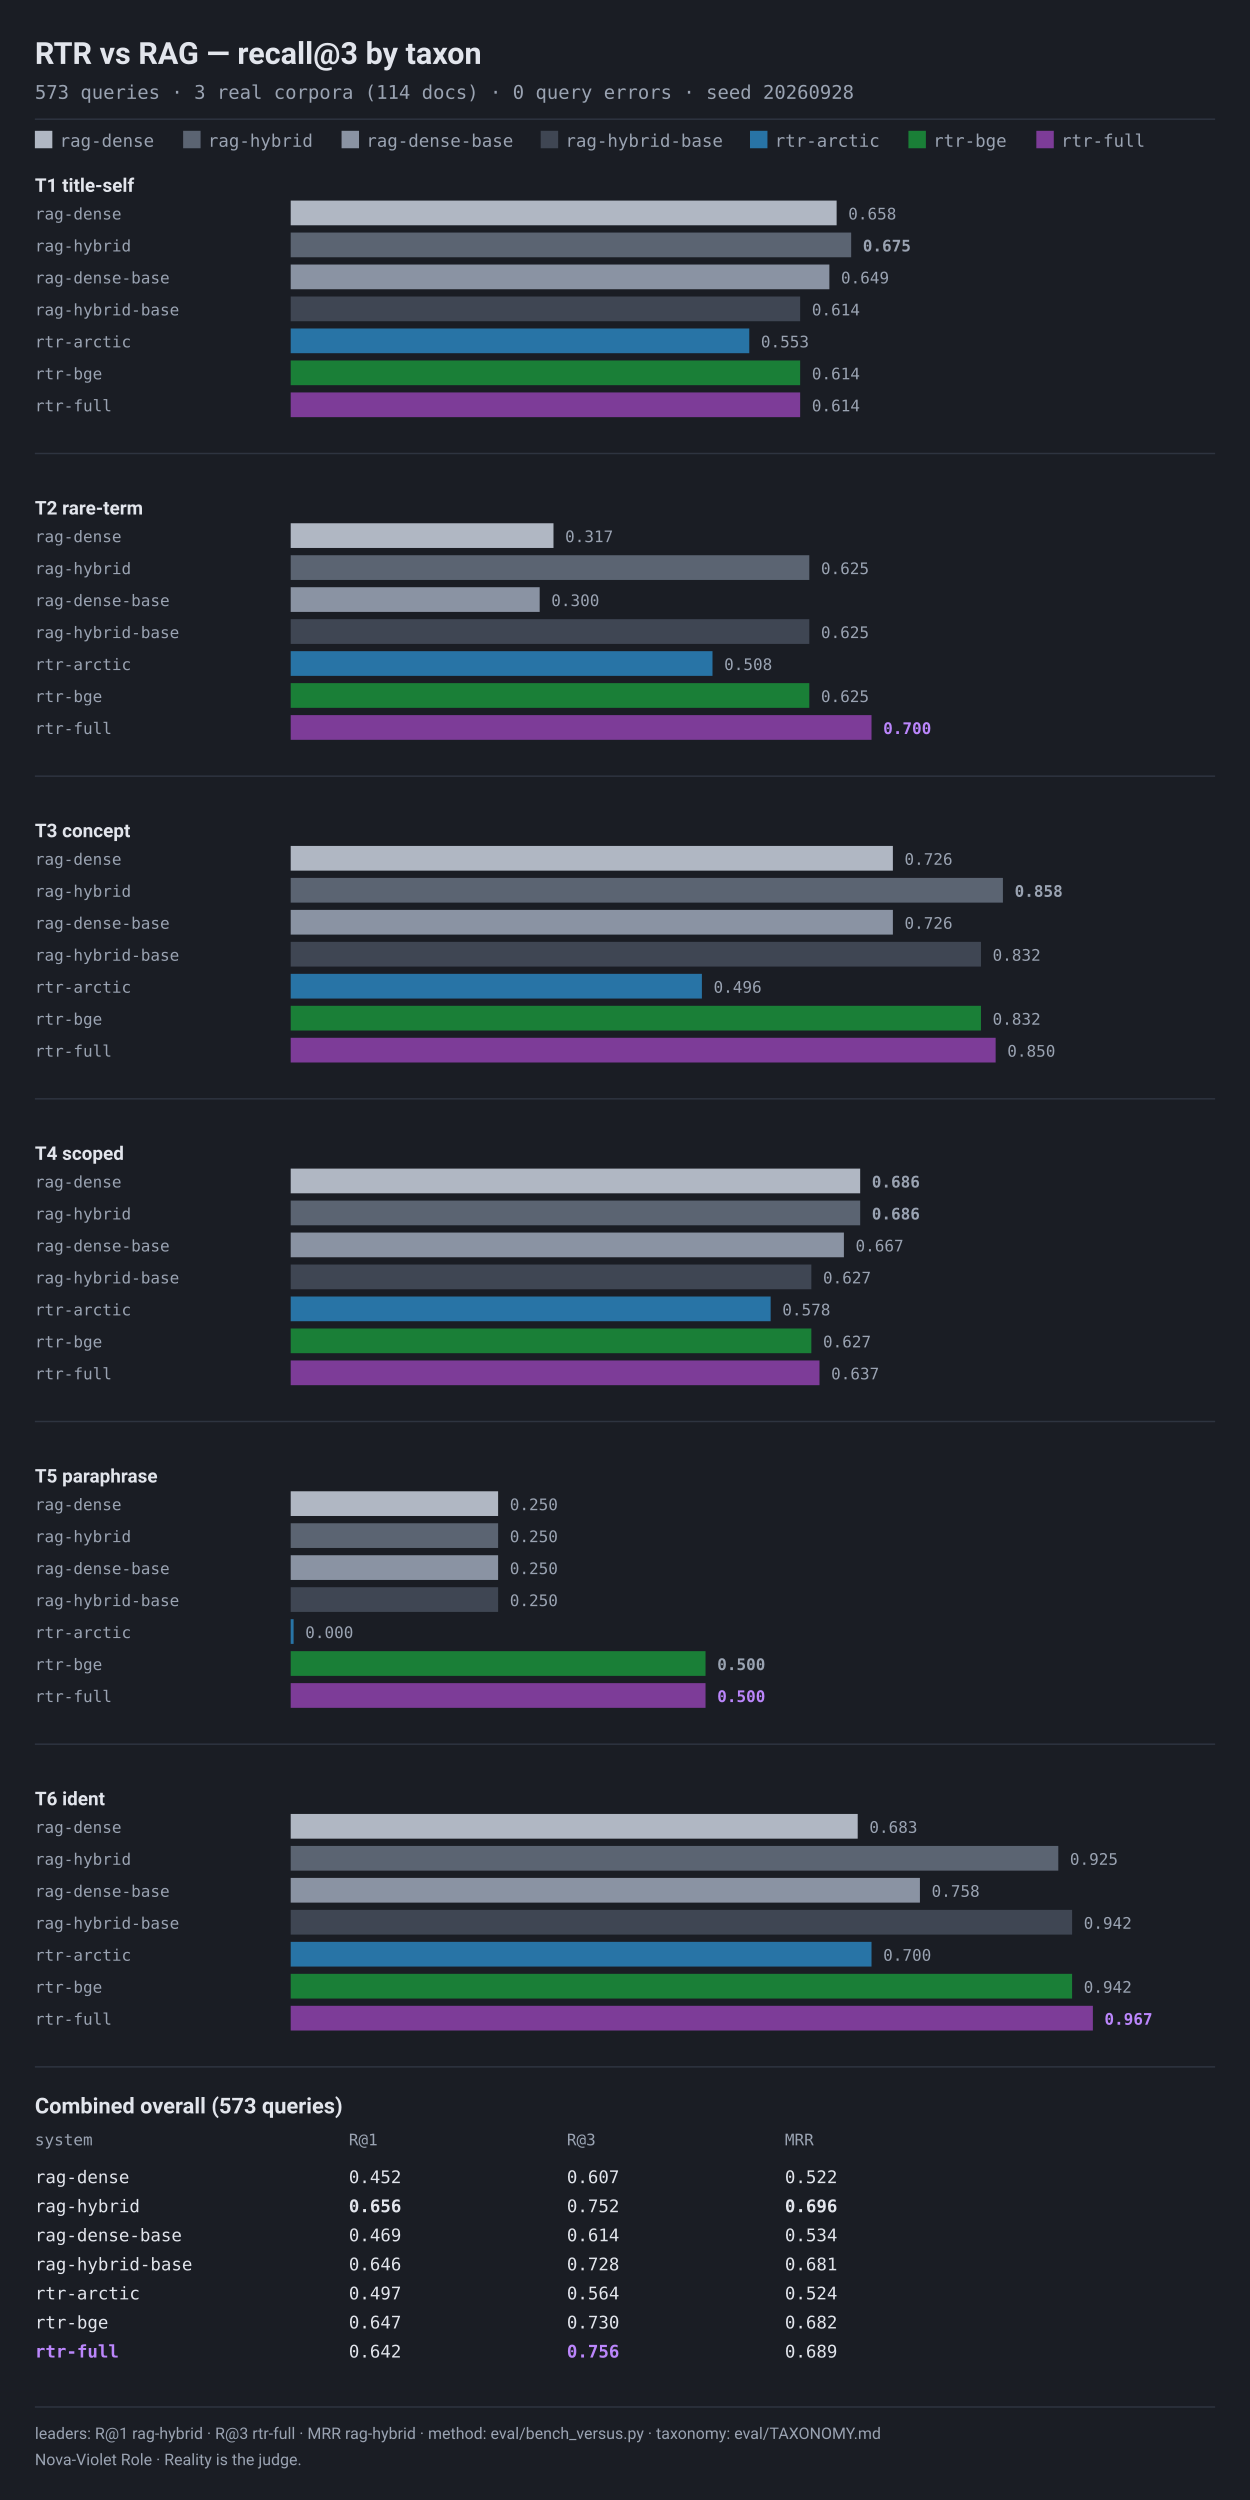
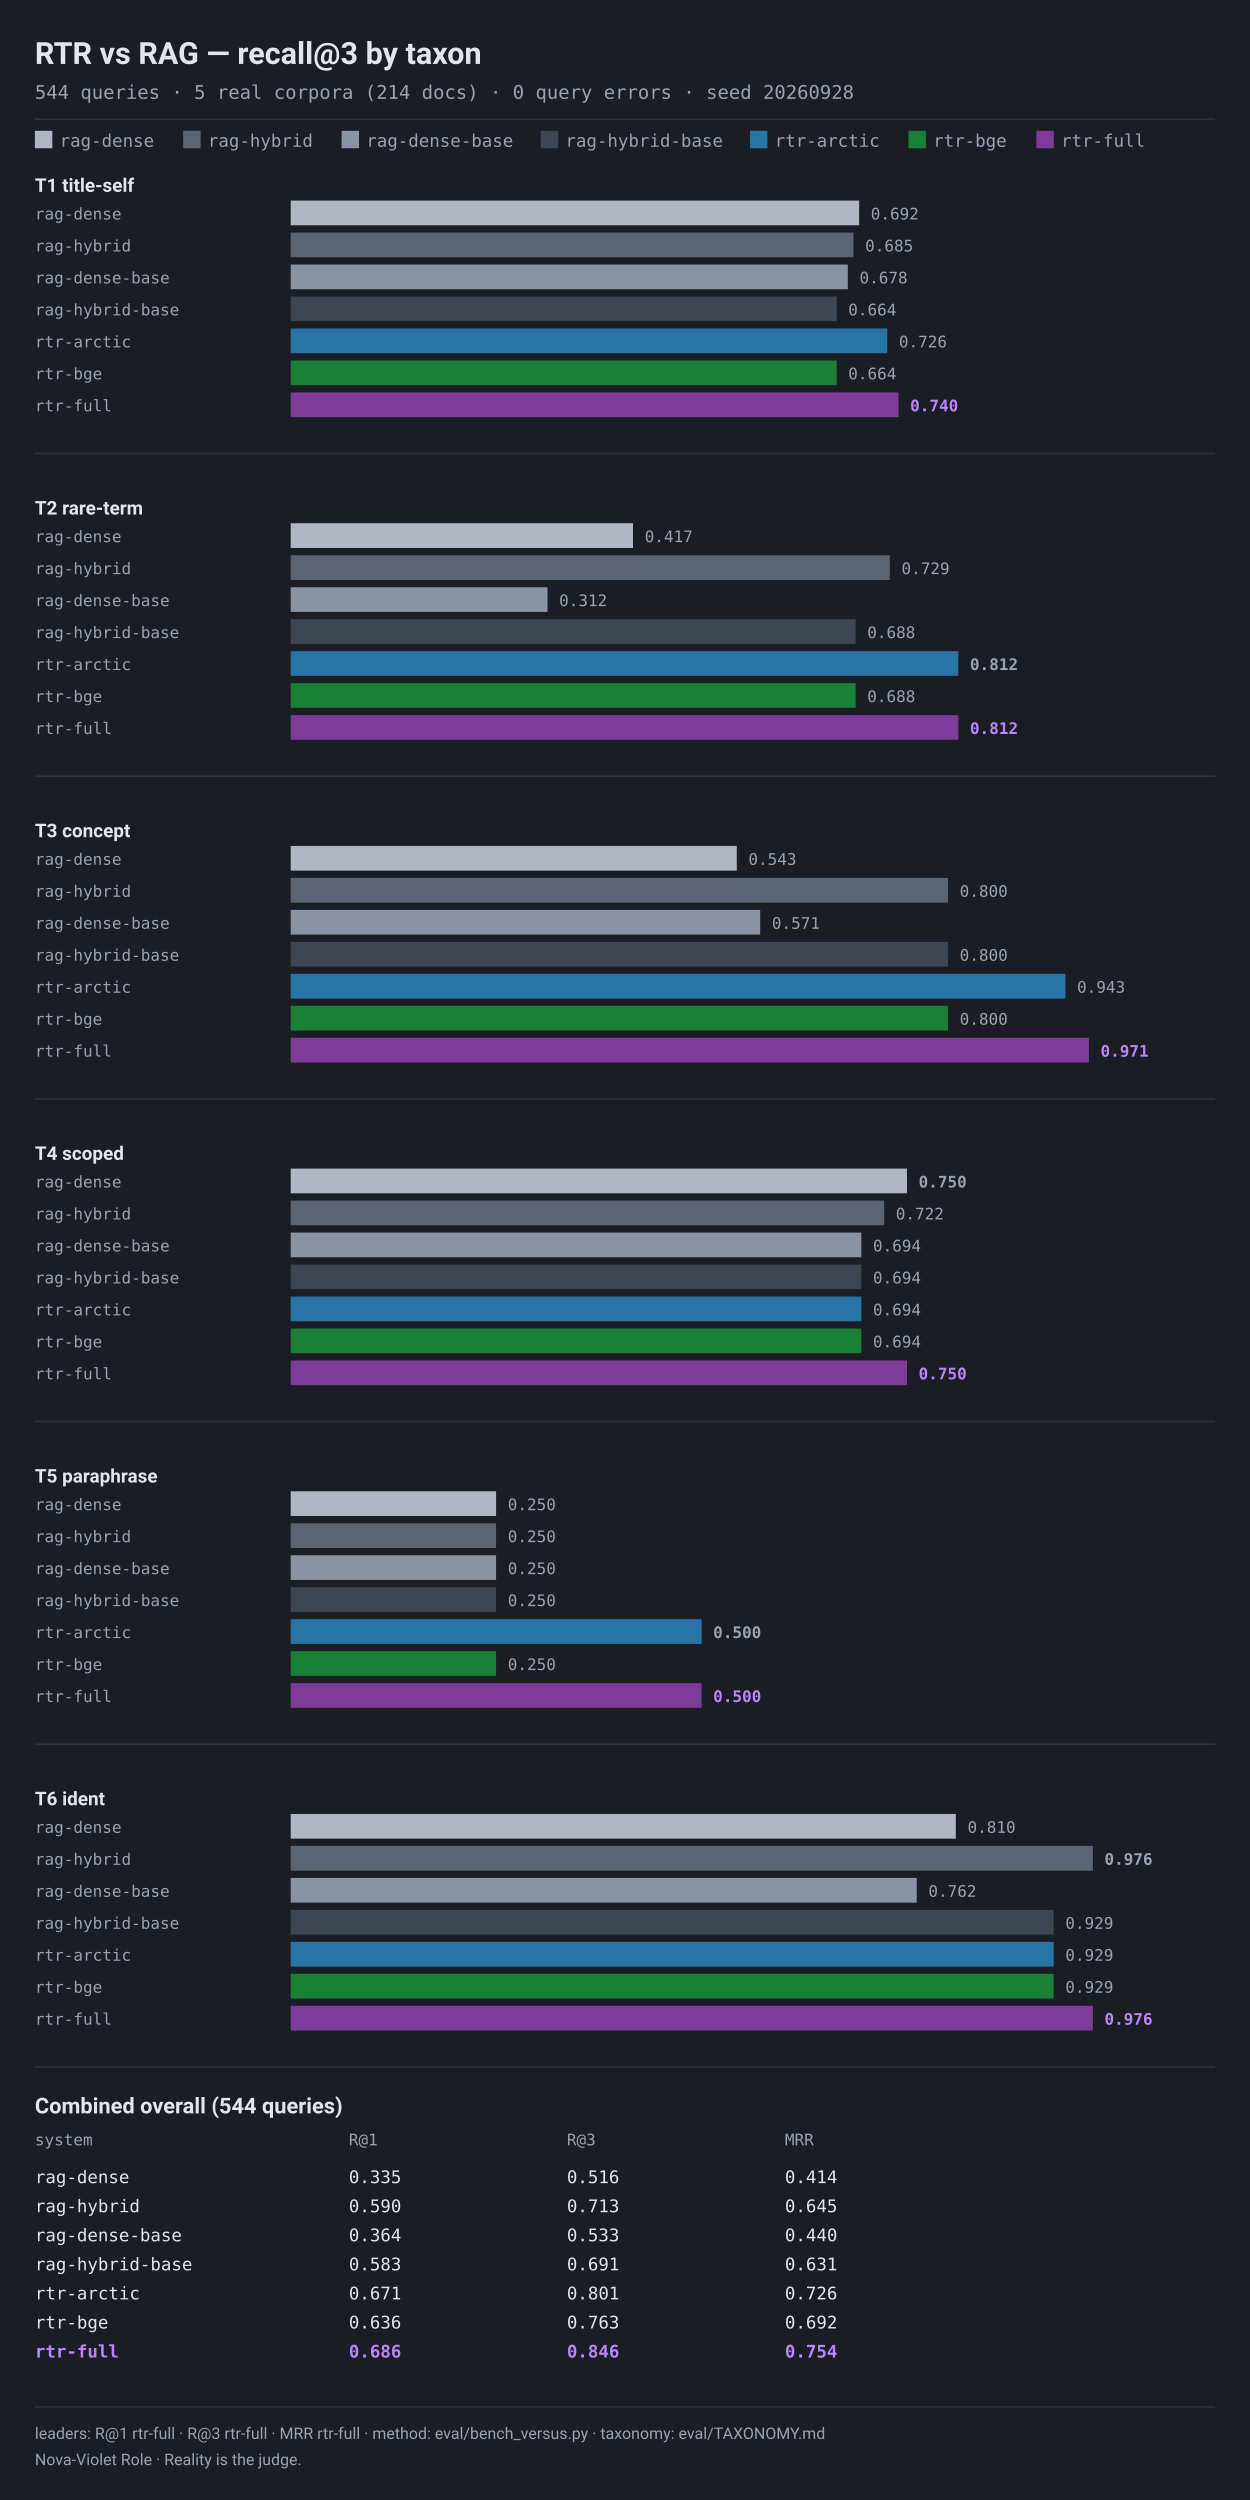
<svg xmlns="http://www.w3.org/2000/svg" width="860" height="1720" viewBox="0 0 860 1720" font-family="-apple-system,BlinkMacSystemFont,Segoe UI,Roboto,Helvetica,Arial,sans-serif">
  <rect width="860" height="1720" fill="#1a1d24" />
  <text x="24" y="44" font-family="-apple-system,BlinkMacSystemFont,Segoe UI,Roboto,Helvetica,Arial,sans-serif" font-size="21" fill="#e2e5ec" text-anchor="start" font-weight="bold">RTR vs RAG — recall@3 by taxon</text>
-   <text x="24" y="68" font-family="ui-monospace,SFMono-Regular,Menlo,Consolas,monospace" font-size="13" fill="#9aa3b2" text-anchor="start">573 queries · 3 real corpora (114 docs) · 0 query errors · seed 20260928</text>
+   <text x="24" y="68" font-family="ui-monospace,SFMono-Regular,Menlo,Consolas,monospace" font-size="13" fill="#9aa3b2" text-anchor="start">544 queries · 5 real corpora (214 docs) · 0 query errors · seed 20260928</text>
  <line x1="24" y1="82" x2="836" y2="82" stroke="#2e3440" />
  <rect x="24" y="90" width="12" height="12" fill="#b0b7c3" />
  <text x="41" y="101" font-family="ui-monospace,SFMono-Regular,Menlo,Consolas,monospace" font-size="12" fill="#9aa3b2" text-anchor="start">rag-dense</text>
  <rect x="126" y="90" width="12" height="12" fill="#5b6472" />
  <text x="143" y="101" font-family="ui-monospace,SFMono-Regular,Menlo,Consolas,monospace" font-size="12" fill="#9aa3b2" text-anchor="start">rag-hybrid</text>
  <rect x="235" y="90" width="12" height="12" fill="#8a93a3" />
  <text x="252" y="101" font-family="ui-monospace,SFMono-Regular,Menlo,Consolas,monospace" font-size="12" fill="#9aa3b2" text-anchor="start">rag-dense-base</text>
  <rect x="372" y="90" width="12" height="12" fill="#3f4653" />
  <text x="389" y="101" font-family="ui-monospace,SFMono-Regular,Menlo,Consolas,monospace" font-size="12" fill="#9aa3b2" text-anchor="start">rag-hybrid-base</text>
  <rect x="516" y="90" width="12" height="12" fill="#2874a6" />
  <text x="533" y="101" font-family="ui-monospace,SFMono-Regular,Menlo,Consolas,monospace" font-size="12" fill="#9aa3b2" text-anchor="start">rtr-arctic</text>
  <rect x="625" y="90" width="12" height="12" fill="#1a7f37" />
  <text x="642" y="101" font-family="ui-monospace,SFMono-Regular,Menlo,Consolas,monospace" font-size="12" fill="#9aa3b2" text-anchor="start">rtr-bge</text>
  <rect x="713" y="90" width="12" height="12" fill="#7d3c98" />
  <text x="730" y="101" font-family="ui-monospace,SFMono-Regular,Menlo,Consolas,monospace" font-size="12" fill="#9aa3b2" text-anchor="start">rtr-full</text>
  <text x="24" y="132" font-family="-apple-system,BlinkMacSystemFont,Segoe UI,Roboto,Helvetica,Arial,sans-serif" font-size="13" fill="#e2e5ec" text-anchor="start" font-weight="bold">T1 title-self</text>
-   <rect x="200" y="138" width="375.6" height="17" fill="#b0b7c3" />
+   <rect x="200" y="138" width="391.1" height="17" fill="#b0b7c3" />
  <text x="24" y="151" font-family="ui-monospace,SFMono-Regular,Menlo,Consolas,monospace" font-size="11" fill="#9aa3b2" text-anchor="start">rag-dense</text>
-   <text x="583.58" y="151" font-family="ui-monospace,SFMono-Regular,Menlo,Consolas,monospace" font-size="11" fill="#9aa3b2" text-anchor="start">0.658</text>
-   <rect x="200" y="160" width="385.6" height="17" fill="#5b6472" />
+   <text x="599.072" y="151" font-family="ui-monospace,SFMono-Regular,Menlo,Consolas,monospace" font-size="11" fill="#9aa3b2" text-anchor="start">0.692</text>
+   <rect x="200" y="160" width="387.2" height="17" fill="#5b6472" />
  <text x="24" y="173" font-family="ui-monospace,SFMono-Regular,Menlo,Consolas,monospace" font-size="11" fill="#9aa3b2" text-anchor="start">rag-hybrid</text>
-   <text x="593.595" y="173" font-family="ui-monospace,SFMono-Regular,Menlo,Consolas,monospace" font-size="11" fill="#9aa3b2" text-anchor="start" font-weight="bold">0.675</text>
-   <rect x="200" y="182" width="370.6" height="17" fill="#8a93a3" />
+   <text x="595.2" y="173" font-family="ui-monospace,SFMono-Regular,Menlo,Consolas,monospace" font-size="11" fill="#9aa3b2" text-anchor="start">0.685</text>
+   <rect x="200" y="182" width="383.3" height="17" fill="#8a93a3" />
  <text x="24" y="195" font-family="ui-monospace,SFMono-Regular,Menlo,Consolas,monospace" font-size="11" fill="#9aa3b2" text-anchor="start">rag-dense-base</text>
-   <text x="578.572" y="195" font-family="ui-monospace,SFMono-Regular,Menlo,Consolas,monospace" font-size="11" fill="#9aa3b2" text-anchor="start">0.649</text>
-   <rect x="200" y="204" width="350.5" height="17" fill="#3f4653" />
+   <text x="591.328" y="195" font-family="ui-monospace,SFMono-Regular,Menlo,Consolas,monospace" font-size="11" fill="#9aa3b2" text-anchor="start">0.678</text>
+   <rect x="200" y="204" width="375.6" height="17" fill="#3f4653" />
  <text x="24" y="217" font-family="ui-monospace,SFMono-Regular,Menlo,Consolas,monospace" font-size="11" fill="#9aa3b2" text-anchor="start">rag-hybrid-base</text>
-   <text x="558.541" y="217" font-family="ui-monospace,SFMono-Regular,Menlo,Consolas,monospace" font-size="11" fill="#9aa3b2" text-anchor="start">0.614</text>
-   <rect x="200" y="226" width="315.5" height="17" fill="#2874a6" />
+   <text x="583.584" y="217" font-family="ui-monospace,SFMono-Regular,Menlo,Consolas,monospace" font-size="11" fill="#9aa3b2" text-anchor="start">0.664</text>
+   <rect x="200" y="226" width="410.4" height="17" fill="#2874a6" />
  <text x="24" y="239" font-family="ui-monospace,SFMono-Regular,Menlo,Consolas,monospace" font-size="11" fill="#9aa3b2" text-anchor="start">rtr-arctic</text>
-   <text x="523.487" y="239" font-family="ui-monospace,SFMono-Regular,Menlo,Consolas,monospace" font-size="11" fill="#9aa3b2" text-anchor="start">0.553</text>
-   <rect x="200" y="248" width="350.5" height="17" fill="#1a7f37" />
+   <text x="618.432" y="239" font-family="ui-monospace,SFMono-Regular,Menlo,Consolas,monospace" font-size="11" fill="#9aa3b2" text-anchor="start">0.726</text>
+   <rect x="200" y="248" width="375.6" height="17" fill="#1a7f37" />
  <text x="24" y="261" font-family="ui-monospace,SFMono-Regular,Menlo,Consolas,monospace" font-size="11" fill="#9aa3b2" text-anchor="start">rtr-bge</text>
-   <text x="558.541" y="261" font-family="ui-monospace,SFMono-Regular,Menlo,Consolas,monospace" font-size="11" fill="#9aa3b2" text-anchor="start">0.614</text>
-   <rect x="200" y="270" width="350.5" height="17" fill="#7d3c98" />
+   <text x="583.584" y="261" font-family="ui-monospace,SFMono-Regular,Menlo,Consolas,monospace" font-size="11" fill="#9aa3b2" text-anchor="start">0.664</text>
+   <rect x="200" y="270" width="418.2" height="17" fill="#7d3c98" />
  <text x="24" y="283" font-family="ui-monospace,SFMono-Regular,Menlo,Consolas,monospace" font-size="11" fill="#9aa3b2" text-anchor="start">rtr-full</text>
-   <text x="558.541" y="283" font-family="ui-monospace,SFMono-Regular,Menlo,Consolas,monospace" font-size="11" fill="#9aa3b2" text-anchor="start">0.614</text>
+   <text x="626.176" y="283" font-family="ui-monospace,SFMono-Regular,Menlo,Consolas,monospace" font-size="11" fill="#bb86fc" text-anchor="start" font-weight="bold">0.740</text>
  <line x1="24" y1="312" x2="836" y2="312" stroke="#2e3440" />
  <text x="24" y="354" font-family="-apple-system,BlinkMacSystemFont,Segoe UI,Roboto,Helvetica,Arial,sans-serif" font-size="13" fill="#e2e5ec" text-anchor="start" font-weight="bold">T2 rare-term</text>
-   <rect x="200" y="360" width="180.8" height="17" fill="#b0b7c3" />
+   <rect x="200" y="360" width="235.5" height="17" fill="#b0b7c3" />
  <text x="24" y="373" font-family="ui-monospace,SFMono-Regular,Menlo,Consolas,monospace" font-size="11" fill="#9aa3b2" text-anchor="start">rag-dense</text>
-   <text x="388.779" y="373" font-family="ui-monospace,SFMono-Regular,Menlo,Consolas,monospace" font-size="11" fill="#9aa3b2" text-anchor="start">0.317</text>
-   <rect x="200" y="382" width="356.8" height="17" fill="#5b6472" />
+   <text x="443.547" y="373" font-family="ui-monospace,SFMono-Regular,Menlo,Consolas,monospace" font-size="11" fill="#9aa3b2" text-anchor="start">0.417</text>
+   <rect x="200" y="382" width="412.2" height="17" fill="#5b6472" />
  <text x="24" y="395" font-family="ui-monospace,SFMono-Regular,Menlo,Consolas,monospace" font-size="11" fill="#9aa3b2" text-anchor="start">rag-hybrid</text>
-   <text x="564.801" y="395" font-family="ui-monospace,SFMono-Regular,Menlo,Consolas,monospace" font-size="11" fill="#9aa3b2" text-anchor="start">0.625</text>
-   <rect x="200" y="404" width="171.3" height="17" fill="#8a93a3" />
+   <text x="620.206" y="395" font-family="ui-monospace,SFMono-Regular,Menlo,Consolas,monospace" font-size="11" fill="#9aa3b2" text-anchor="start">0.729</text>
+   <rect x="200" y="404" width="176.7" height="17" fill="#8a93a3" />
  <text x="24" y="417" font-family="ui-monospace,SFMono-Regular,Menlo,Consolas,monospace" font-size="11" fill="#9aa3b2" text-anchor="start">rag-dense-base</text>
-   <text x="379.264" y="417" font-family="ui-monospace,SFMono-Regular,Menlo,Consolas,monospace" font-size="11" fill="#9aa3b2" text-anchor="start">0.300</text>
-   <rect x="200" y="426" width="356.8" height="17" fill="#3f4653" />
+   <text x="384.66" y="417" font-family="ui-monospace,SFMono-Regular,Menlo,Consolas,monospace" font-size="11" fill="#9aa3b2" text-anchor="start">0.312</text>
+   <rect x="200" y="426" width="388.7" height="17" fill="#3f4653" />
  <text x="24" y="439" font-family="ui-monospace,SFMono-Regular,Menlo,Consolas,monospace" font-size="11" fill="#9aa3b2" text-anchor="start">rag-hybrid-base</text>
-   <text x="564.801" y="439" font-family="ui-monospace,SFMono-Regular,Menlo,Consolas,monospace" font-size="11" fill="#9aa3b2" text-anchor="start">0.625</text>
-   <rect x="200" y="448" width="290.2" height="17" fill="#2874a6" />
+   <text x="596.652" y="439" font-family="ui-monospace,SFMono-Regular,Menlo,Consolas,monospace" font-size="11" fill="#9aa3b2" text-anchor="start">0.688</text>
+   <rect x="200" y="448" width="459.3" height="17" fill="#2874a6" />
  <text x="24" y="461" font-family="ui-monospace,SFMono-Regular,Menlo,Consolas,monospace" font-size="11" fill="#9aa3b2" text-anchor="start">rtr-arctic</text>
-   <text x="498.198" y="461" font-family="ui-monospace,SFMono-Regular,Menlo,Consolas,monospace" font-size="11" fill="#9aa3b2" text-anchor="start">0.508</text>
-   <rect x="200" y="470" width="356.8" height="17" fill="#1a7f37" />
+   <text x="667.316" y="461" font-family="ui-monospace,SFMono-Regular,Menlo,Consolas,monospace" font-size="11" fill="#9aa3b2" text-anchor="start" font-weight="bold">0.812</text>
+   <rect x="200" y="470" width="388.7" height="17" fill="#1a7f37" />
  <text x="24" y="483" font-family="ui-monospace,SFMono-Regular,Menlo,Consolas,monospace" font-size="11" fill="#9aa3b2" text-anchor="start">rtr-bge</text>
-   <text x="564.801" y="483" font-family="ui-monospace,SFMono-Regular,Menlo,Consolas,monospace" font-size="11" fill="#9aa3b2" text-anchor="start">0.625</text>
-   <rect x="200" y="492" width="399.6" height="17" fill="#7d3c98" />
+   <text x="596.652" y="483" font-family="ui-monospace,SFMono-Regular,Menlo,Consolas,monospace" font-size="11" fill="#9aa3b2" text-anchor="start">0.688</text>
+   <rect x="200" y="492" width="459.3" height="17" fill="#7d3c98" />
  <text x="24" y="505" font-family="ui-monospace,SFMono-Regular,Menlo,Consolas,monospace" font-size="11" fill="#9aa3b2" text-anchor="start">rtr-full</text>
-   <text x="607.617" y="505" font-family="ui-monospace,SFMono-Regular,Menlo,Consolas,monospace" font-size="11" fill="#bb86fc" text-anchor="start" font-weight="bold">0.700</text>
+   <text x="667.316" y="505" font-family="ui-monospace,SFMono-Regular,Menlo,Consolas,monospace" font-size="11" fill="#bb86fc" text-anchor="start" font-weight="bold">0.812</text>
  <line x1="24" y1="534" x2="836" y2="534" stroke="#2e3440" />
  <text x="24" y="576" font-family="-apple-system,BlinkMacSystemFont,Segoe UI,Roboto,Helvetica,Arial,sans-serif" font-size="13" fill="#e2e5ec" text-anchor="start" font-weight="bold">T3 concept</text>
-   <rect x="200" y="582" width="414.3" height="17" fill="#b0b7c3" />
+   <rect x="200" y="582" width="306.9" height="17" fill="#b0b7c3" />
  <text x="24" y="595" font-family="ui-monospace,SFMono-Regular,Menlo,Consolas,monospace" font-size="11" fill="#9aa3b2" text-anchor="start">rag-dense</text>
-   <text x="622.268" y="595" font-family="ui-monospace,SFMono-Regular,Menlo,Consolas,monospace" font-size="11" fill="#9aa3b2" text-anchor="start">0.726</text>
-   <rect x="200" y="604" width="490.0" height="17" fill="#5b6472" />
+   <text x="514.883" y="595" font-family="ui-monospace,SFMono-Regular,Menlo,Consolas,monospace" font-size="11" fill="#9aa3b2" text-anchor="start">0.543</text>
+   <rect x="200" y="604" width="452.2" height="17" fill="#5b6472" />
  <text x="24" y="617" font-family="ui-monospace,SFMono-Regular,Menlo,Consolas,monospace" font-size="11" fill="#9aa3b2" text-anchor="start">rag-hybrid</text>
-   <text x="698.048" y="617" font-family="ui-monospace,SFMono-Regular,Menlo,Consolas,monospace" font-size="11" fill="#9aa3b2" text-anchor="start" font-weight="bold">0.858</text>
-   <rect x="200" y="626" width="414.3" height="17" fill="#8a93a3" />
+   <text x="660.249" y="617" font-family="ui-monospace,SFMono-Regular,Menlo,Consolas,monospace" font-size="11" fill="#9aa3b2" text-anchor="start">0.800</text>
+   <rect x="200" y="626" width="323.0" height="17" fill="#8a93a3" />
  <text x="24" y="639" font-family="ui-monospace,SFMono-Regular,Menlo,Consolas,monospace" font-size="11" fill="#9aa3b2" text-anchor="start">rag-dense-base</text>
-   <text x="622.268" y="639" font-family="ui-monospace,SFMono-Regular,Menlo,Consolas,monospace" font-size="11" fill="#9aa3b2" text-anchor="start">0.726</text>
-   <rect x="200" y="648" width="474.9" height="17" fill="#3f4653" />
+   <text x="531.035" y="639" font-family="ui-monospace,SFMono-Regular,Menlo,Consolas,monospace" font-size="11" fill="#9aa3b2" text-anchor="start">0.571</text>
+   <rect x="200" y="648" width="452.2" height="17" fill="#3f4653" />
  <text x="24" y="661" font-family="ui-monospace,SFMono-Regular,Menlo,Consolas,monospace" font-size="11" fill="#9aa3b2" text-anchor="start">rag-hybrid-base</text>
-   <text x="682.892" y="661" font-family="ui-monospace,SFMono-Regular,Menlo,Consolas,monospace" font-size="11" fill="#9aa3b2" text-anchor="start">0.832</text>
-   <rect x="200" y="670" width="282.9" height="17" fill="#2874a6" />
+   <text x="660.249" y="661" font-family="ui-monospace,SFMono-Regular,Menlo,Consolas,monospace" font-size="11" fill="#9aa3b2" text-anchor="start">0.800</text>
+   <rect x="200" y="670" width="533.0" height="17" fill="#2874a6" />
  <text x="24" y="683" font-family="ui-monospace,SFMono-Regular,Menlo,Consolas,monospace" font-size="11" fill="#9aa3b2" text-anchor="start">rtr-arctic</text>
-   <text x="490.915" y="683" font-family="ui-monospace,SFMono-Regular,Menlo,Consolas,monospace" font-size="11" fill="#9aa3b2" text-anchor="start">0.496</text>
-   <rect x="200" y="692" width="474.9" height="17" fill="#1a7f37" />
+   <text x="741.008" y="683" font-family="ui-monospace,SFMono-Regular,Menlo,Consolas,monospace" font-size="11" fill="#9aa3b2" text-anchor="start">0.943</text>
+   <rect x="200" y="692" width="452.2" height="17" fill="#1a7f37" />
  <text x="24" y="705" font-family="ui-monospace,SFMono-Regular,Menlo,Consolas,monospace" font-size="11" fill="#9aa3b2" text-anchor="start">rtr-bge</text>
-   <text x="682.892" y="705" font-family="ui-monospace,SFMono-Regular,Menlo,Consolas,monospace" font-size="11" fill="#9aa3b2" text-anchor="start">0.832</text>
-   <rect x="200" y="714" width="485.0" height="17" fill="#7d3c98" />
+   <text x="660.249" y="705" font-family="ui-monospace,SFMono-Regular,Menlo,Consolas,monospace" font-size="11" fill="#9aa3b2" text-anchor="start">0.800</text>
+   <rect x="200" y="714" width="549.2" height="17" fill="#7d3c98" />
  <text x="24" y="727" font-family="ui-monospace,SFMono-Regular,Menlo,Consolas,monospace" font-size="11" fill="#9aa3b2" text-anchor="start">rtr-full</text>
-   <text x="692.996" y="727" font-family="ui-monospace,SFMono-Regular,Menlo,Consolas,monospace" font-size="11" fill="#9aa3b2" text-anchor="start">0.850</text>
+   <text x="757.16" y="727" font-family="ui-monospace,SFMono-Regular,Menlo,Consolas,monospace" font-size="11" fill="#bb86fc" text-anchor="start" font-weight="bold">0.971</text>
  <line x1="24" y1="756" x2="836" y2="756" stroke="#2e3440" />
  <text x="24" y="798" font-family="-apple-system,BlinkMacSystemFont,Segoe UI,Roboto,Helvetica,Arial,sans-serif" font-size="13" fill="#e2e5ec" text-anchor="start" font-weight="bold">T4 scoped</text>
-   <rect x="200" y="804" width="391.8" height="17" fill="#b0b7c3" />
+   <rect x="200" y="804" width="424.0" height="17" fill="#b0b7c3" />
  <text x="24" y="817" font-family="ui-monospace,SFMono-Regular,Menlo,Consolas,monospace" font-size="11" fill="#9aa3b2" text-anchor="start">rag-dense</text>
-   <text x="599.781" y="817" font-family="ui-monospace,SFMono-Regular,Menlo,Consolas,monospace" font-size="11" fill="#9aa3b2" text-anchor="start" font-weight="bold">0.686</text>
-   <rect x="200" y="826" width="391.8" height="17" fill="#5b6472" />
+   <text x="631.984" y="817" font-family="ui-monospace,SFMono-Regular,Menlo,Consolas,monospace" font-size="11" fill="#9aa3b2" text-anchor="start" font-weight="bold">0.750</text>
+   <rect x="200" y="826" width="408.3" height="17" fill="#5b6472" />
  <text x="24" y="839" font-family="ui-monospace,SFMono-Regular,Menlo,Consolas,monospace" font-size="11" fill="#9aa3b2" text-anchor="start">rag-hybrid</text>
-   <text x="599.781" y="839" font-family="ui-monospace,SFMono-Regular,Menlo,Consolas,monospace" font-size="11" fill="#9aa3b2" text-anchor="start" font-weight="bold">0.686</text>
-   <rect x="200" y="848" width="380.6" height="17" fill="#8a93a3" />
+   <text x="616.281" y="839" font-family="ui-monospace,SFMono-Regular,Menlo,Consolas,monospace" font-size="11" fill="#9aa3b2" text-anchor="start">0.722</text>
+   <rect x="200" y="848" width="392.6" height="17" fill="#8a93a3" />
  <text x="24" y="861" font-family="ui-monospace,SFMono-Regular,Menlo,Consolas,monospace" font-size="11" fill="#9aa3b2" text-anchor="start">rag-dense-base</text>
-   <text x="588.587" y="861" font-family="ui-monospace,SFMono-Regular,Menlo,Consolas,monospace" font-size="11" fill="#9aa3b2" text-anchor="start">0.667</text>
-   <rect x="200" y="870" width="358.2" height="17" fill="#3f4653" />
+   <text x="600.578" y="861" font-family="ui-monospace,SFMono-Regular,Menlo,Consolas,monospace" font-size="11" fill="#9aa3b2" text-anchor="start">0.694</text>
+   <rect x="200" y="870" width="392.6" height="17" fill="#3f4653" />
  <text x="24" y="883" font-family="ui-monospace,SFMono-Regular,Menlo,Consolas,monospace" font-size="11" fill="#9aa3b2" text-anchor="start">rag-hybrid-base</text>
-   <text x="566.2" y="883" font-family="ui-monospace,SFMono-Regular,Menlo,Consolas,monospace" font-size="11" fill="#9aa3b2" text-anchor="start">0.627</text>
-   <rect x="200" y="892" width="330.2" height="17" fill="#2874a6" />
+   <text x="600.578" y="883" font-family="ui-monospace,SFMono-Regular,Menlo,Consolas,monospace" font-size="11" fill="#9aa3b2" text-anchor="start">0.694</text>
+   <rect x="200" y="892" width="392.6" height="17" fill="#2874a6" />
  <text x="24" y="905" font-family="ui-monospace,SFMono-Regular,Menlo,Consolas,monospace" font-size="11" fill="#9aa3b2" text-anchor="start">rtr-arctic</text>
-   <text x="538.216" y="905" font-family="ui-monospace,SFMono-Regular,Menlo,Consolas,monospace" font-size="11" fill="#9aa3b2" text-anchor="start">0.578</text>
-   <rect x="200" y="914" width="358.2" height="17" fill="#1a7f37" />
+   <text x="600.578" y="905" font-family="ui-monospace,SFMono-Regular,Menlo,Consolas,monospace" font-size="11" fill="#9aa3b2" text-anchor="start">0.694</text>
+   <rect x="200" y="914" width="392.6" height="17" fill="#1a7f37" />
  <text x="24" y="927" font-family="ui-monospace,SFMono-Regular,Menlo,Consolas,monospace" font-size="11" fill="#9aa3b2" text-anchor="start">rtr-bge</text>
-   <text x="566.2" y="927" font-family="ui-monospace,SFMono-Regular,Menlo,Consolas,monospace" font-size="11" fill="#9aa3b2" text-anchor="start">0.627</text>
-   <rect x="200" y="936" width="363.8" height="17" fill="#7d3c98" />
+   <text x="600.578" y="927" font-family="ui-monospace,SFMono-Regular,Menlo,Consolas,monospace" font-size="11" fill="#9aa3b2" text-anchor="start">0.694</text>
+   <rect x="200" y="936" width="424.0" height="17" fill="#7d3c98" />
  <text x="24" y="949" font-family="ui-monospace,SFMono-Regular,Menlo,Consolas,monospace" font-size="11" fill="#9aa3b2" text-anchor="start">rtr-full</text>
-   <text x="571.797" y="949" font-family="ui-monospace,SFMono-Regular,Menlo,Consolas,monospace" font-size="11" fill="#9aa3b2" text-anchor="start">0.637</text>
+   <text x="631.984" y="949" font-family="ui-monospace,SFMono-Regular,Menlo,Consolas,monospace" font-size="11" fill="#bb86fc" text-anchor="start" font-weight="bold">0.750</text>
  <line x1="24" y1="978" x2="836" y2="978" stroke="#2e3440" />
  <text x="24" y="1020" font-family="-apple-system,BlinkMacSystemFont,Segoe UI,Roboto,Helvetica,Arial,sans-serif" font-size="13" fill="#e2e5ec" text-anchor="start" font-weight="bold">T5 paraphrase</text>
-   <rect x="200" y="1026" width="142.7" height="17" fill="#b0b7c3" />
+   <rect x="200" y="1026" width="141.3" height="17" fill="#b0b7c3" />
  <text x="24" y="1039" font-family="ui-monospace,SFMono-Regular,Menlo,Consolas,monospace" font-size="11" fill="#9aa3b2" text-anchor="start">rag-dense</text>
-   <text x="350.72" y="1039" font-family="ui-monospace,SFMono-Regular,Menlo,Consolas,monospace" font-size="11" fill="#9aa3b2" text-anchor="start">0.250</text>
-   <rect x="200" y="1048" width="142.7" height="17" fill="#5b6472" />
+   <text x="349.328" y="1039" font-family="ui-monospace,SFMono-Regular,Menlo,Consolas,monospace" font-size="11" fill="#9aa3b2" text-anchor="start">0.250</text>
+   <rect x="200" y="1048" width="141.3" height="17" fill="#5b6472" />
  <text x="24" y="1061" font-family="ui-monospace,SFMono-Regular,Menlo,Consolas,monospace" font-size="11" fill="#9aa3b2" text-anchor="start">rag-hybrid</text>
-   <text x="350.72" y="1061" font-family="ui-monospace,SFMono-Regular,Menlo,Consolas,monospace" font-size="11" fill="#9aa3b2" text-anchor="start">0.250</text>
-   <rect x="200" y="1070" width="142.7" height="17" fill="#8a93a3" />
+   <text x="349.328" y="1061" font-family="ui-monospace,SFMono-Regular,Menlo,Consolas,monospace" font-size="11" fill="#9aa3b2" text-anchor="start">0.250</text>
+   <rect x="200" y="1070" width="141.3" height="17" fill="#8a93a3" />
  <text x="24" y="1083" font-family="ui-monospace,SFMono-Regular,Menlo,Consolas,monospace" font-size="11" fill="#9aa3b2" text-anchor="start">rag-dense-base</text>
-   <text x="350.72" y="1083" font-family="ui-monospace,SFMono-Regular,Menlo,Consolas,monospace" font-size="11" fill="#9aa3b2" text-anchor="start">0.250</text>
-   <rect x="200" y="1092" width="142.7" height="17" fill="#3f4653" />
+   <text x="349.328" y="1083" font-family="ui-monospace,SFMono-Regular,Menlo,Consolas,monospace" font-size="11" fill="#9aa3b2" text-anchor="start">0.250</text>
+   <rect x="200" y="1092" width="141.3" height="17" fill="#3f4653" />
  <text x="24" y="1105" font-family="ui-monospace,SFMono-Regular,Menlo,Consolas,monospace" font-size="11" fill="#9aa3b2" text-anchor="start">rag-hybrid-base</text>
-   <text x="350.72" y="1105" font-family="ui-monospace,SFMono-Regular,Menlo,Consolas,monospace" font-size="11" fill="#9aa3b2" text-anchor="start">0.250</text>
-   <rect x="200" y="1114" width="2.0" height="17" fill="#2874a6" />
+   <text x="349.328" y="1105" font-family="ui-monospace,SFMono-Regular,Menlo,Consolas,monospace" font-size="11" fill="#9aa3b2" text-anchor="start">0.250</text>
+   <rect x="200" y="1114" width="282.7" height="17" fill="#2874a6" />
  <text x="24" y="1127" font-family="ui-monospace,SFMono-Regular,Menlo,Consolas,monospace" font-size="11" fill="#9aa3b2" text-anchor="start">rtr-arctic</text>
-   <text x="210" y="1127" font-family="ui-monospace,SFMono-Regular,Menlo,Consolas,monospace" font-size="11" fill="#9aa3b2" text-anchor="start">0.000</text>
-   <rect x="200" y="1136" width="285.4" height="17" fill="#1a7f37" />
+   <text x="490.656" y="1127" font-family="ui-monospace,SFMono-Regular,Menlo,Consolas,monospace" font-size="11" fill="#9aa3b2" text-anchor="start" font-weight="bold">0.500</text>
+   <rect x="200" y="1136" width="141.3" height="17" fill="#1a7f37" />
  <text x="24" y="1149" font-family="ui-monospace,SFMono-Regular,Menlo,Consolas,monospace" font-size="11" fill="#9aa3b2" text-anchor="start">rtr-bge</text>
-   <text x="493.441" y="1149" font-family="ui-monospace,SFMono-Regular,Menlo,Consolas,monospace" font-size="11" fill="#9aa3b2" text-anchor="start" font-weight="bold">0.500</text>
-   <rect x="200" y="1158" width="285.4" height="17" fill="#7d3c98" />
+   <text x="349.328" y="1149" font-family="ui-monospace,SFMono-Regular,Menlo,Consolas,monospace" font-size="11" fill="#9aa3b2" text-anchor="start">0.250</text>
+   <rect x="200" y="1158" width="282.7" height="17" fill="#7d3c98" />
  <text x="24" y="1171" font-family="ui-monospace,SFMono-Regular,Menlo,Consolas,monospace" font-size="11" fill="#9aa3b2" text-anchor="start">rtr-full</text>
-   <text x="493.441" y="1171" font-family="ui-monospace,SFMono-Regular,Menlo,Consolas,monospace" font-size="11" fill="#bb86fc" text-anchor="start" font-weight="bold">0.500</text>
+   <text x="490.656" y="1171" font-family="ui-monospace,SFMono-Regular,Menlo,Consolas,monospace" font-size="11" fill="#bb86fc" text-anchor="start" font-weight="bold">0.500</text>
  <line x1="24" y1="1200" x2="836" y2="1200" stroke="#2e3440" />
  <text x="24" y="1242" font-family="-apple-system,BlinkMacSystemFont,Segoe UI,Roboto,Helvetica,Arial,sans-serif" font-size="13" fill="#e2e5ec" text-anchor="start" font-weight="bold">T6 ident</text>
-   <rect x="200" y="1248" width="390.1" height="17" fill="#b0b7c3" />
+   <rect x="200" y="1248" width="457.6" height="17" fill="#b0b7c3" />
  <text x="24" y="1261" font-family="ui-monospace,SFMono-Regular,Menlo,Consolas,monospace" font-size="11" fill="#9aa3b2" text-anchor="start">rag-dense</text>
-   <text x="598.102" y="1261" font-family="ui-monospace,SFMono-Regular,Menlo,Consolas,monospace" font-size="11" fill="#9aa3b2" text-anchor="start">0.683</text>
-   <rect x="200" y="1270" width="528.1" height="17" fill="#5b6472" />
+   <text x="665.633" y="1261" font-family="ui-monospace,SFMono-Regular,Menlo,Consolas,monospace" font-size="11" fill="#9aa3b2" text-anchor="start">0.810</text>
+   <rect x="200" y="1270" width="551.9" height="17" fill="#5b6472" />
  <text x="24" y="1283" font-family="ui-monospace,SFMono-Regular,Menlo,Consolas,monospace" font-size="11" fill="#9aa3b2" text-anchor="start">rag-hybrid</text>
-   <text x="736.065" y="1283" font-family="ui-monospace,SFMono-Regular,Menlo,Consolas,monospace" font-size="11" fill="#9aa3b2" text-anchor="start">0.925</text>
-   <rect x="200" y="1292" width="432.9" height="17" fill="#8a93a3" />
+   <text x="759.852" y="1283" font-family="ui-monospace,SFMono-Regular,Menlo,Consolas,monospace" font-size="11" fill="#9aa3b2" text-anchor="start" font-weight="bold">0.976</text>
+   <rect x="200" y="1292" width="430.7" height="17" fill="#8a93a3" />
  <text x="24" y="1305" font-family="ui-monospace,SFMono-Regular,Menlo,Consolas,monospace" font-size="11" fill="#9aa3b2" text-anchor="start">rag-dense-base</text>
-   <text x="640.918" y="1305" font-family="ui-monospace,SFMono-Regular,Menlo,Consolas,monospace" font-size="11" fill="#9aa3b2" text-anchor="start">0.758</text>
-   <rect x="200" y="1314" width="537.6" height="17" fill="#3f4653" />
+   <text x="638.714" y="1305" font-family="ui-monospace,SFMono-Regular,Menlo,Consolas,monospace" font-size="11" fill="#9aa3b2" text-anchor="start">0.762</text>
+   <rect x="200" y="1314" width="524.9" height="17" fill="#3f4653" />
  <text x="24" y="1327" font-family="ui-monospace,SFMono-Regular,Menlo,Consolas,monospace" font-size="11" fill="#9aa3b2" text-anchor="start">rag-hybrid-base</text>
-   <text x="745.58" y="1327" font-family="ui-monospace,SFMono-Regular,Menlo,Consolas,monospace" font-size="11" fill="#9aa3b2" text-anchor="start">0.942</text>
-   <rect x="200" y="1336" width="399.6" height="17" fill="#2874a6" />
+   <text x="732.932" y="1327" font-family="ui-monospace,SFMono-Regular,Menlo,Consolas,monospace" font-size="11" fill="#9aa3b2" text-anchor="start">0.929</text>
+   <rect x="200" y="1336" width="524.9" height="17" fill="#2874a6" />
  <text x="24" y="1349" font-family="ui-monospace,SFMono-Regular,Menlo,Consolas,monospace" font-size="11" fill="#9aa3b2" text-anchor="start">rtr-arctic</text>
-   <text x="607.617" y="1349" font-family="ui-monospace,SFMono-Regular,Menlo,Consolas,monospace" font-size="11" fill="#9aa3b2" text-anchor="start">0.700</text>
-   <rect x="200" y="1358" width="537.6" height="17" fill="#1a7f37" />
+   <text x="732.932" y="1349" font-family="ui-monospace,SFMono-Regular,Menlo,Consolas,monospace" font-size="11" fill="#9aa3b2" text-anchor="start">0.929</text>
+   <rect x="200" y="1358" width="524.9" height="17" fill="#1a7f37" />
  <text x="24" y="1371" font-family="ui-monospace,SFMono-Regular,Menlo,Consolas,monospace" font-size="11" fill="#9aa3b2" text-anchor="start">rtr-bge</text>
-   <text x="745.58" y="1371" font-family="ui-monospace,SFMono-Regular,Menlo,Consolas,monospace" font-size="11" fill="#9aa3b2" text-anchor="start">0.942</text>
+   <text x="732.932" y="1371" font-family="ui-monospace,SFMono-Regular,Menlo,Consolas,monospace" font-size="11" fill="#9aa3b2" text-anchor="start">0.929</text>
  <rect x="200" y="1380" width="551.9" height="17" fill="#7d3c98" />
  <text x="24" y="1393" font-family="ui-monospace,SFMono-Regular,Menlo,Consolas,monospace" font-size="11" fill="#9aa3b2" text-anchor="start">rtr-full</text>
-   <text x="759.852" y="1393" font-family="ui-monospace,SFMono-Regular,Menlo,Consolas,monospace" font-size="11" fill="#bb86fc" text-anchor="start" font-weight="bold">0.967</text>
+   <text x="759.852" y="1393" font-family="ui-monospace,SFMono-Regular,Menlo,Consolas,monospace" font-size="11" fill="#bb86fc" text-anchor="start" font-weight="bold">0.976</text>
  <line x1="24" y1="1422" x2="836" y2="1422" stroke="#2e3440" />
-   <text x="24" y="1454" font-family="-apple-system,BlinkMacSystemFont,Segoe UI,Roboto,Helvetica,Arial,sans-serif" font-size="15" fill="#e2e5ec" text-anchor="start" font-weight="bold">Combined overall (573 queries)</text>
+   <text x="24" y="1454" font-family="-apple-system,BlinkMacSystemFont,Segoe UI,Roboto,Helvetica,Arial,sans-serif" font-size="15" fill="#e2e5ec" text-anchor="start" font-weight="bold">Combined overall (544 queries)</text>
  <text x="24" y="1476" font-family="ui-monospace,SFMono-Regular,Menlo,Consolas,monospace" font-size="11" fill="#9aa3b2" text-anchor="start">system</text>
  <text x="240" y="1476" font-family="ui-monospace,SFMono-Regular,Menlo,Consolas,monospace" font-size="11" fill="#9aa3b2" text-anchor="start">R@1</text>
  <text x="390" y="1476" font-family="ui-monospace,SFMono-Regular,Menlo,Consolas,monospace" font-size="11" fill="#9aa3b2" text-anchor="start">R@3</text>
  <text x="540" y="1476" font-family="ui-monospace,SFMono-Regular,Menlo,Consolas,monospace" font-size="11" fill="#9aa3b2" text-anchor="start">MRR</text>
  <text x="24" y="1502" font-family="ui-monospace,SFMono-Regular,Menlo,Consolas,monospace" font-size="12" fill="#e2e5ec" text-anchor="start">rag-dense</text>
-   <text x="240" y="1502" font-family="ui-monospace,SFMono-Regular,Menlo,Consolas,monospace" font-size="12" fill="#e2e5ec" text-anchor="start">0.452</text>
-   <text x="390" y="1502" font-family="ui-monospace,SFMono-Regular,Menlo,Consolas,monospace" font-size="12" fill="#e2e5ec" text-anchor="start">0.607</text>
-   <text x="540" y="1502" font-family="ui-monospace,SFMono-Regular,Menlo,Consolas,monospace" font-size="12" fill="#e2e5ec" text-anchor="start">0.522</text>
+   <text x="240" y="1502" font-family="ui-monospace,SFMono-Regular,Menlo,Consolas,monospace" font-size="12" fill="#e2e5ec" text-anchor="start">0.335</text>
+   <text x="390" y="1502" font-family="ui-monospace,SFMono-Regular,Menlo,Consolas,monospace" font-size="12" fill="#e2e5ec" text-anchor="start">0.516</text>
+   <text x="540" y="1502" font-family="ui-monospace,SFMono-Regular,Menlo,Consolas,monospace" font-size="12" fill="#e2e5ec" text-anchor="start">0.414</text>
  <text x="24" y="1522" font-family="ui-monospace,SFMono-Regular,Menlo,Consolas,monospace" font-size="12" fill="#e2e5ec" text-anchor="start">rag-hybrid</text>
-   <text x="240" y="1522" font-family="ui-monospace,SFMono-Regular,Menlo,Consolas,monospace" font-size="12" fill="#e2e5ec" text-anchor="start" font-weight="bold">0.656</text>
-   <text x="390" y="1522" font-family="ui-monospace,SFMono-Regular,Menlo,Consolas,monospace" font-size="12" fill="#e2e5ec" text-anchor="start">0.752</text>
-   <text x="540" y="1522" font-family="ui-monospace,SFMono-Regular,Menlo,Consolas,monospace" font-size="12" fill="#e2e5ec" text-anchor="start" font-weight="bold">0.696</text>
+   <text x="240" y="1522" font-family="ui-monospace,SFMono-Regular,Menlo,Consolas,monospace" font-size="12" fill="#e2e5ec" text-anchor="start">0.590</text>
+   <text x="390" y="1522" font-family="ui-monospace,SFMono-Regular,Menlo,Consolas,monospace" font-size="12" fill="#e2e5ec" text-anchor="start">0.713</text>
+   <text x="540" y="1522" font-family="ui-monospace,SFMono-Regular,Menlo,Consolas,monospace" font-size="12" fill="#e2e5ec" text-anchor="start">0.645</text>
  <text x="24" y="1542" font-family="ui-monospace,SFMono-Regular,Menlo,Consolas,monospace" font-size="12" fill="#e2e5ec" text-anchor="start">rag-dense-base</text>
-   <text x="240" y="1542" font-family="ui-monospace,SFMono-Regular,Menlo,Consolas,monospace" font-size="12" fill="#e2e5ec" text-anchor="start">0.469</text>
-   <text x="390" y="1542" font-family="ui-monospace,SFMono-Regular,Menlo,Consolas,monospace" font-size="12" fill="#e2e5ec" text-anchor="start">0.614</text>
-   <text x="540" y="1542" font-family="ui-monospace,SFMono-Regular,Menlo,Consolas,monospace" font-size="12" fill="#e2e5ec" text-anchor="start">0.534</text>
+   <text x="240" y="1542" font-family="ui-monospace,SFMono-Regular,Menlo,Consolas,monospace" font-size="12" fill="#e2e5ec" text-anchor="start">0.364</text>
+   <text x="390" y="1542" font-family="ui-monospace,SFMono-Regular,Menlo,Consolas,monospace" font-size="12" fill="#e2e5ec" text-anchor="start">0.533</text>
+   <text x="540" y="1542" font-family="ui-monospace,SFMono-Regular,Menlo,Consolas,monospace" font-size="12" fill="#e2e5ec" text-anchor="start">0.440</text>
  <text x="24" y="1562" font-family="ui-monospace,SFMono-Regular,Menlo,Consolas,monospace" font-size="12" fill="#e2e5ec" text-anchor="start">rag-hybrid-base</text>
-   <text x="240" y="1562" font-family="ui-monospace,SFMono-Regular,Menlo,Consolas,monospace" font-size="12" fill="#e2e5ec" text-anchor="start">0.646</text>
-   <text x="390" y="1562" font-family="ui-monospace,SFMono-Regular,Menlo,Consolas,monospace" font-size="12" fill="#e2e5ec" text-anchor="start">0.728</text>
-   <text x="540" y="1562" font-family="ui-monospace,SFMono-Regular,Menlo,Consolas,monospace" font-size="12" fill="#e2e5ec" text-anchor="start">0.681</text>
+   <text x="240" y="1562" font-family="ui-monospace,SFMono-Regular,Menlo,Consolas,monospace" font-size="12" fill="#e2e5ec" text-anchor="start">0.583</text>
+   <text x="390" y="1562" font-family="ui-monospace,SFMono-Regular,Menlo,Consolas,monospace" font-size="12" fill="#e2e5ec" text-anchor="start">0.691</text>
+   <text x="540" y="1562" font-family="ui-monospace,SFMono-Regular,Menlo,Consolas,monospace" font-size="12" fill="#e2e5ec" text-anchor="start">0.631</text>
  <text x="24" y="1582" font-family="ui-monospace,SFMono-Regular,Menlo,Consolas,monospace" font-size="12" fill="#e2e5ec" text-anchor="start">rtr-arctic</text>
-   <text x="240" y="1582" font-family="ui-monospace,SFMono-Regular,Menlo,Consolas,monospace" font-size="12" fill="#e2e5ec" text-anchor="start">0.497</text>
-   <text x="390" y="1582" font-family="ui-monospace,SFMono-Regular,Menlo,Consolas,monospace" font-size="12" fill="#e2e5ec" text-anchor="start">0.564</text>
-   <text x="540" y="1582" font-family="ui-monospace,SFMono-Regular,Menlo,Consolas,monospace" font-size="12" fill="#e2e5ec" text-anchor="start">0.524</text>
+   <text x="240" y="1582" font-family="ui-monospace,SFMono-Regular,Menlo,Consolas,monospace" font-size="12" fill="#e2e5ec" text-anchor="start">0.671</text>
+   <text x="390" y="1582" font-family="ui-monospace,SFMono-Regular,Menlo,Consolas,monospace" font-size="12" fill="#e2e5ec" text-anchor="start">0.801</text>
+   <text x="540" y="1582" font-family="ui-monospace,SFMono-Regular,Menlo,Consolas,monospace" font-size="12" fill="#e2e5ec" text-anchor="start">0.726</text>
  <text x="24" y="1602" font-family="ui-monospace,SFMono-Regular,Menlo,Consolas,monospace" font-size="12" fill="#e2e5ec" text-anchor="start">rtr-bge</text>
-   <text x="240" y="1602" font-family="ui-monospace,SFMono-Regular,Menlo,Consolas,monospace" font-size="12" fill="#e2e5ec" text-anchor="start">0.647</text>
-   <text x="390" y="1602" font-family="ui-monospace,SFMono-Regular,Menlo,Consolas,monospace" font-size="12" fill="#e2e5ec" text-anchor="start">0.730</text>
-   <text x="540" y="1602" font-family="ui-monospace,SFMono-Regular,Menlo,Consolas,monospace" font-size="12" fill="#e2e5ec" text-anchor="start">0.682</text>
+   <text x="240" y="1602" font-family="ui-monospace,SFMono-Regular,Menlo,Consolas,monospace" font-size="12" fill="#e2e5ec" text-anchor="start">0.636</text>
+   <text x="390" y="1602" font-family="ui-monospace,SFMono-Regular,Menlo,Consolas,monospace" font-size="12" fill="#e2e5ec" text-anchor="start">0.763</text>
+   <text x="540" y="1602" font-family="ui-monospace,SFMono-Regular,Menlo,Consolas,monospace" font-size="12" fill="#e2e5ec" text-anchor="start">0.692</text>
  <text x="24" y="1622" font-family="ui-monospace,SFMono-Regular,Menlo,Consolas,monospace" font-size="12" fill="#bb86fc" text-anchor="start" font-weight="bold">rtr-full</text>
-   <text x="240" y="1622" font-family="ui-monospace,SFMono-Regular,Menlo,Consolas,monospace" font-size="12" fill="#e2e5ec" text-anchor="start">0.642</text>
-   <text x="390" y="1622" font-family="ui-monospace,SFMono-Regular,Menlo,Consolas,monospace" font-size="12" fill="#bb86fc" text-anchor="start" font-weight="bold">0.756</text>
-   <text x="540" y="1622" font-family="ui-monospace,SFMono-Regular,Menlo,Consolas,monospace" font-size="12" fill="#e2e5ec" text-anchor="start">0.689</text>
+   <text x="240" y="1622" font-family="ui-monospace,SFMono-Regular,Menlo,Consolas,monospace" font-size="12" fill="#bb86fc" text-anchor="start" font-weight="bold">0.686</text>
+   <text x="390" y="1622" font-family="ui-monospace,SFMono-Regular,Menlo,Consolas,monospace" font-size="12" fill="#bb86fc" text-anchor="start" font-weight="bold">0.846</text>
+   <text x="540" y="1622" font-family="ui-monospace,SFMono-Regular,Menlo,Consolas,monospace" font-size="12" fill="#bb86fc" text-anchor="start" font-weight="bold">0.754</text>
  <line x1="24" y1="1656" x2="836" y2="1656" stroke="#2e3440" />
-   <text x="24" y="1678" font-family="-apple-system,BlinkMacSystemFont,Segoe UI,Roboto,Helvetica,Arial,sans-serif" font-size="11" fill="#9aa3b2" text-anchor="start">leaders: R@1 rag-hybrid · R@3 rtr-full · MRR rag-hybrid · method: eval/bench_versus.py · taxonomy: eval/TAXONOMY.md</text>
+   <text x="24" y="1678" font-family="-apple-system,BlinkMacSystemFont,Segoe UI,Roboto,Helvetica,Arial,sans-serif" font-size="11" fill="#9aa3b2" text-anchor="start">leaders: R@1 rtr-full · R@3 rtr-full · MRR rtr-full · method: eval/bench_versus.py · taxonomy: eval/TAXONOMY.md</text>
  <text x="24" y="1696" font-family="-apple-system,BlinkMacSystemFont,Segoe UI,Roboto,Helvetica,Arial,sans-serif" font-size="11" fill="#9aa3b2" text-anchor="start">Nova-Violet Role · Reality is the judge.</text>
</svg>
